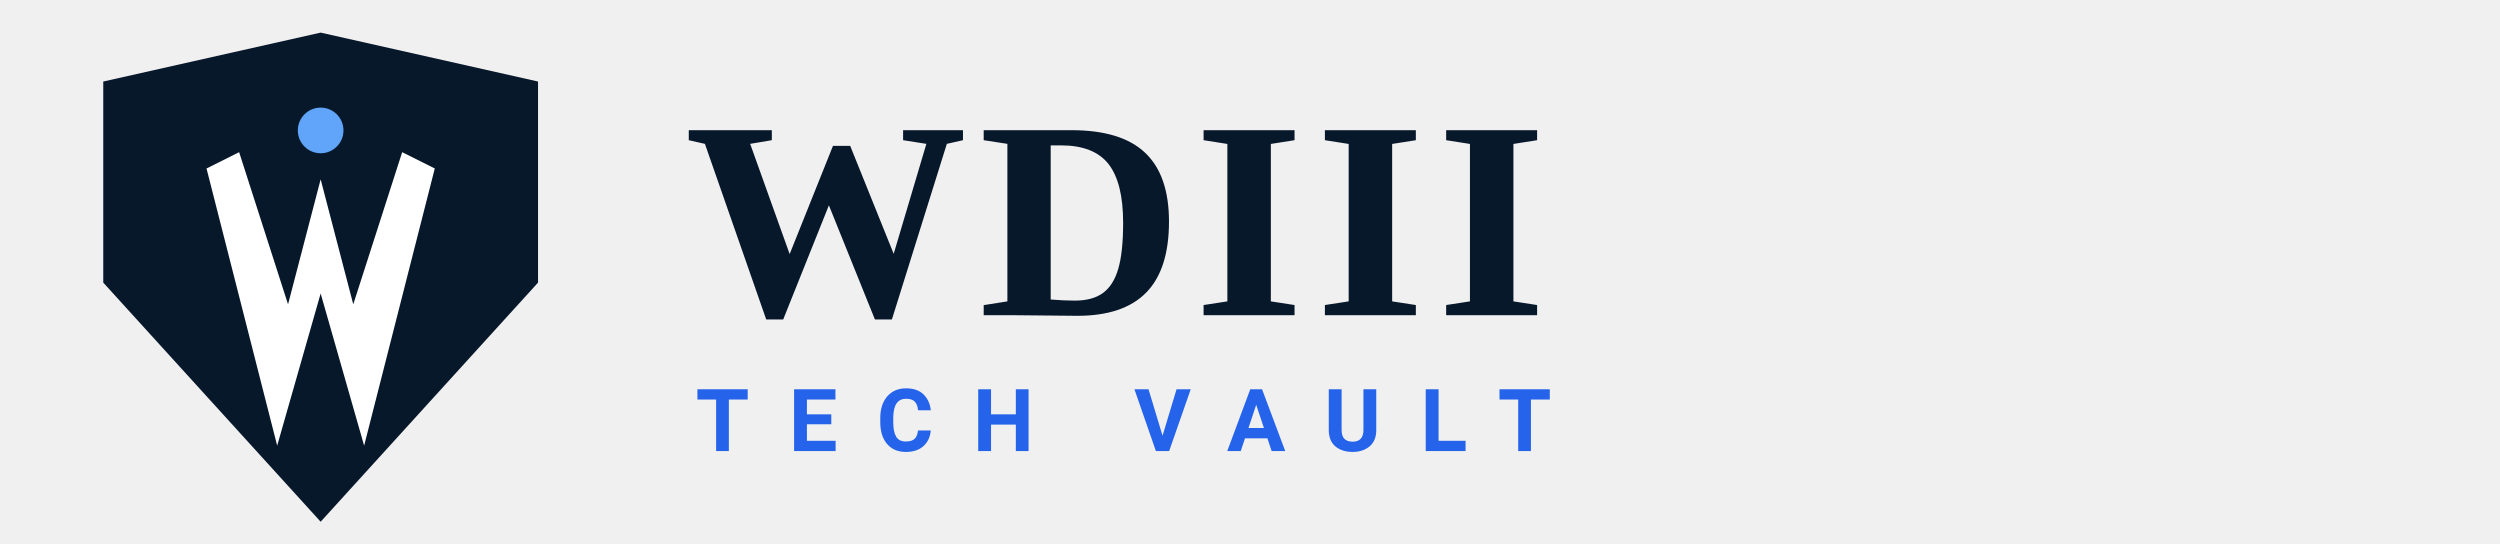
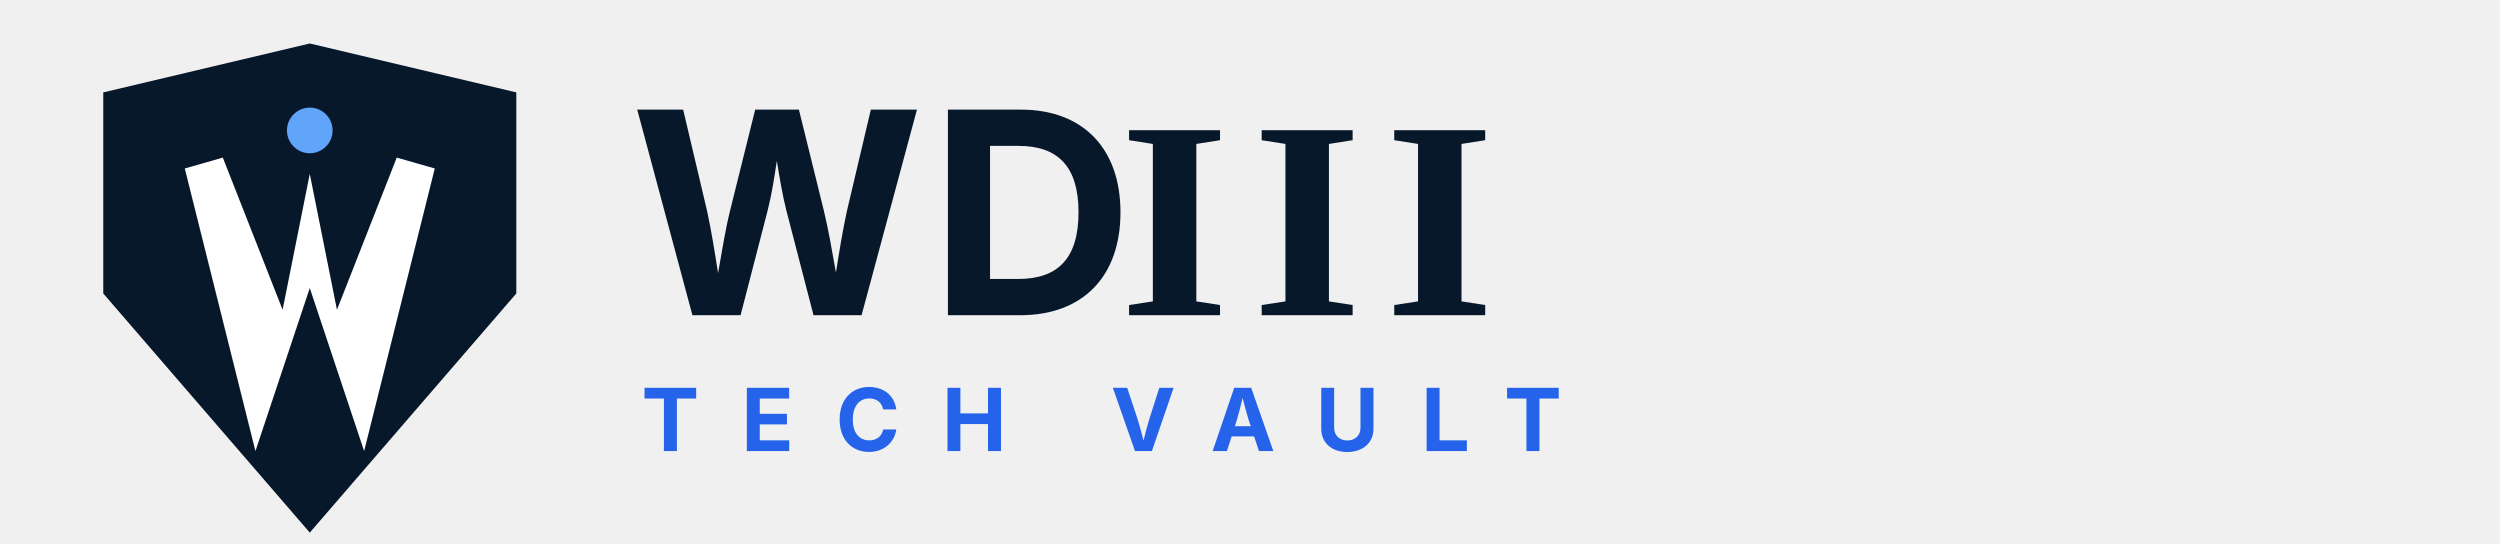
<svg xmlns="http://www.w3.org/2000/svg" viewBox="0 0 460 100" width="460" height="100" fill="none" role="img" aria-label="WDIII Tech Vault Logo (Light Theme)">
-   <g id="vault-emblem" transform="translate(14, 0)">
-     <path d="M 45 6 L 85 15 L 85 52 L 45 96 L 5 52 L 5 15 Z" fill="#08182b" />
-     <circle cx="45" cy="24" r="4.2" fill="#60a5fa" />
-     <path d="M 24 31 L 30 28 L 39 56 L 45 33 L 51 56 L 60 28 L 66 31 L 53 82 L 45 54 L 37 82 Z" fill="#ffffff" />
+   <g id="vault-emblem" transform="translate(12, 2)">
+     <path d="M 45 6 L 83 15 L 83 52 L 45 96 L 7 52 L 7 15 Z" fill="#08182b" />
+     <circle cx="45" cy="22" r="4.2" fill="#60a5fa" />
+     <path d="M 22 29 L 29 27 L 40 55 L 45 30 L 50 55 L 61 27 L 68 29 L 55 81 L 45 51 L 35 81 Z" fill="#ffffff" />
  </g>
-   <text x="126" y="58" font-family="'Cinzel', 'Times New Roman', 'Baskerville', 'Playfair Display', Georgia, serif" font-size="52" font-weight="700" letter-spacing="0.04em" fill="#08182b">WDIII</text>
-   <text x="128" y="83" font-family="system-ui, -apple-system, BlinkMacSystemFont, 'Segoe UI', Roboto, 'Helvetica Neue', Arial, sans-serif" font-size="16" font-weight="700" letter-spacing="0.45em" fill="#2563eb">TECH VAULT</text>
+   <text x="116" y="58" font-family="system-ui, -apple-system, 'Inter', 'Segoe UI', Roboto, 'Helvetica Neue', Arial, sans-serif" font-size="52" font-weight="700" letter-spacing="0.02em" fill="#08182b">WD</text>
+   <text x="206" y="58" font-family="'Times New Roman', 'Cinzel', 'Baskerville', Georgia, serif" font-size="52" font-weight="700" letter-spacing="0.08em" fill="#08182b">III</text>
+   <text x="118" y="83" font-family="system-ui, -apple-system, 'Inter', 'Segoe UI', Roboto, 'Helvetica Neue', Arial, sans-serif" font-size="16" font-weight="700" letter-spacing="0.48em" fill="#2563eb">TECH VAULT</text>
</svg>
